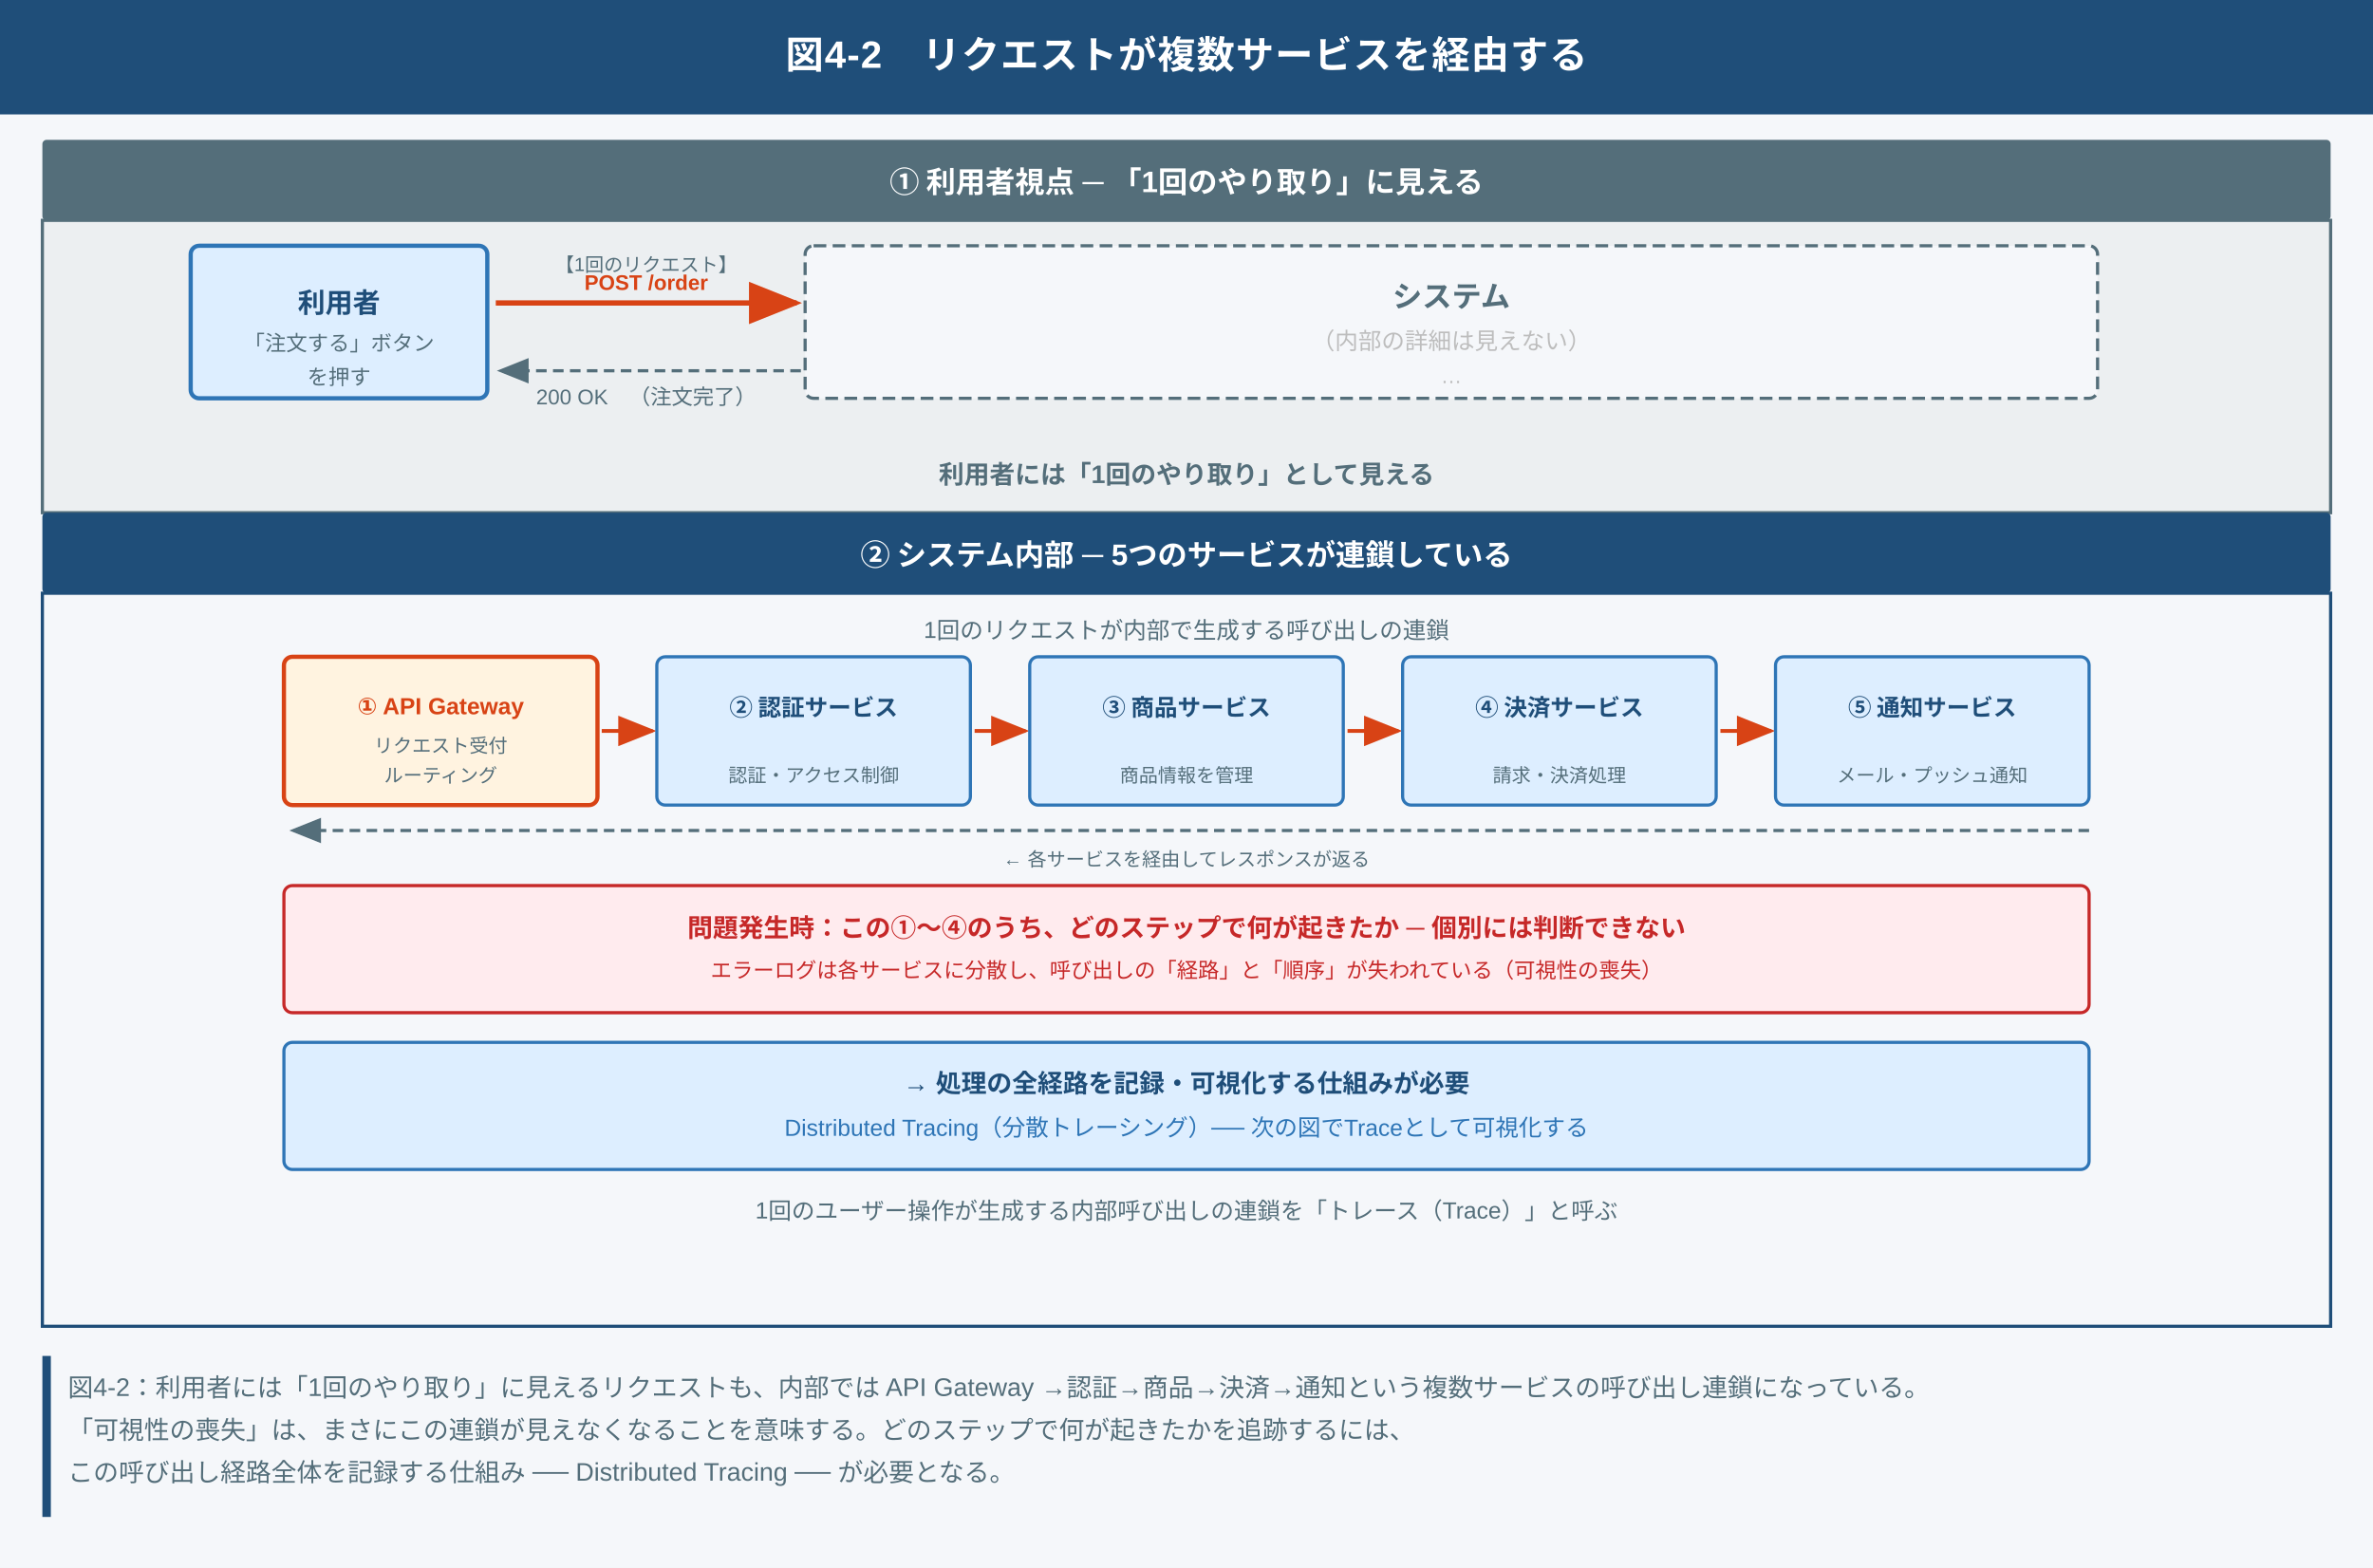
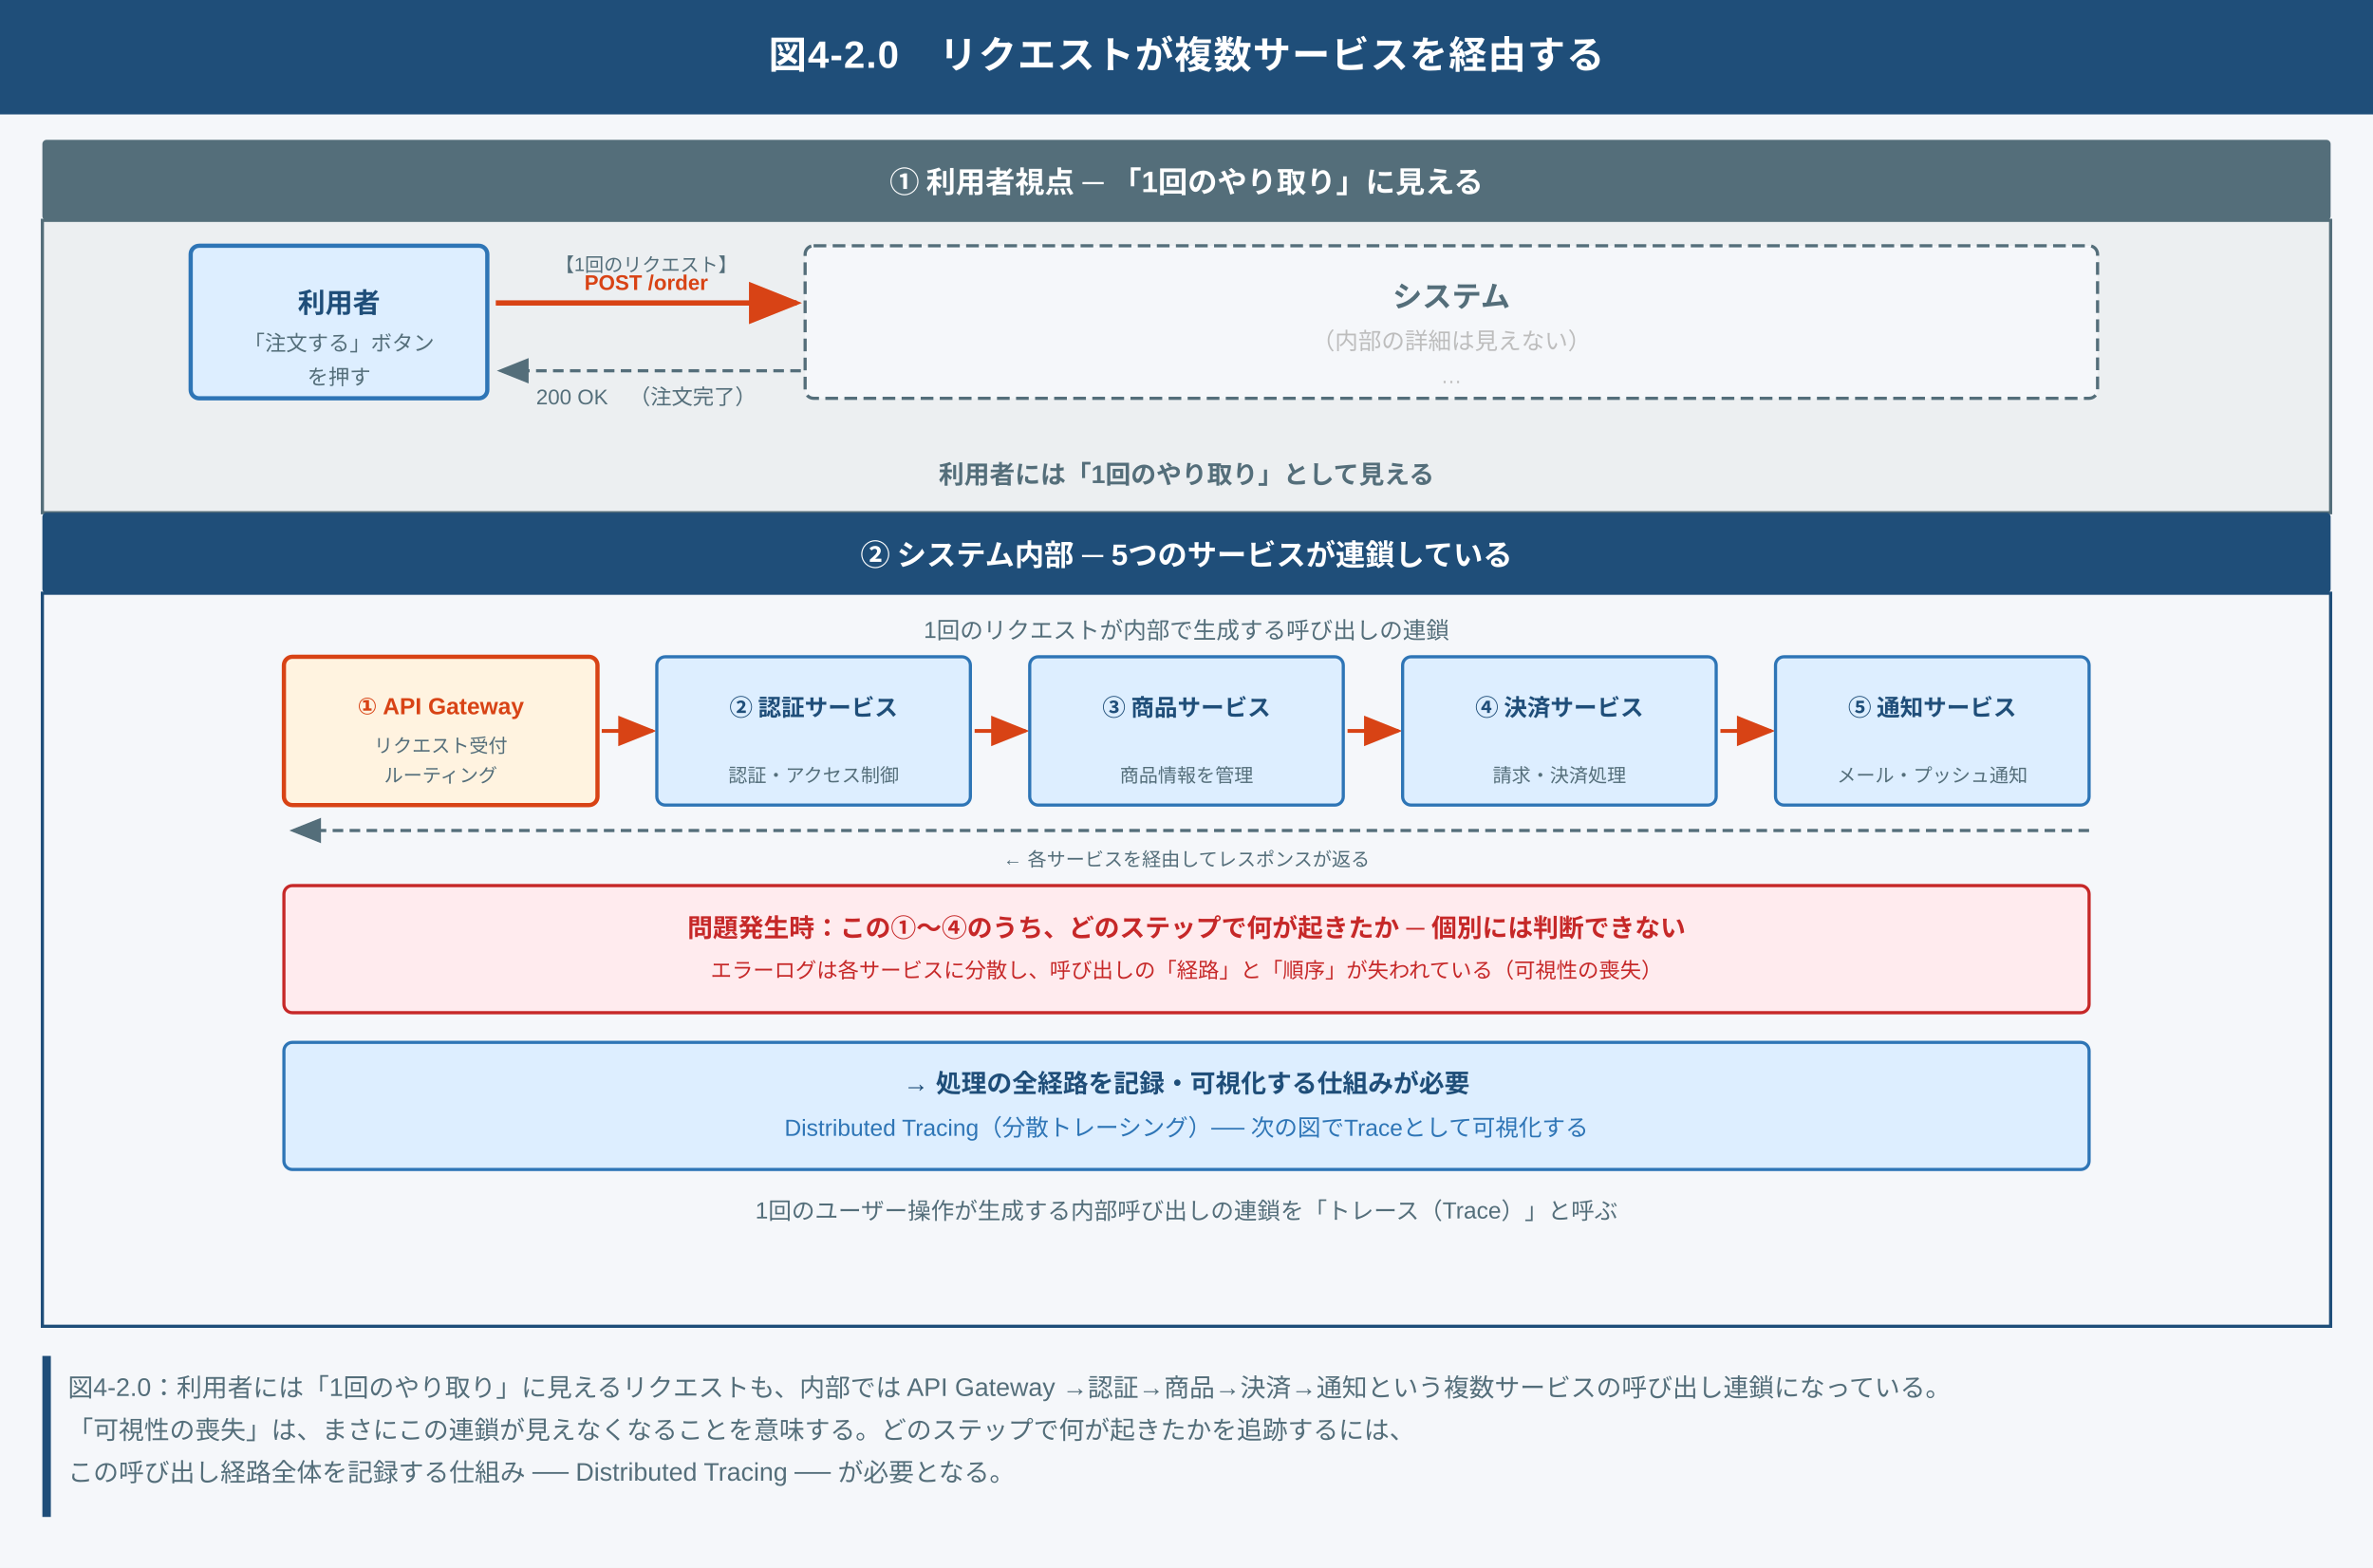
<svg xmlns="http://www.w3.org/2000/svg" viewBox="0 0 1120 740" width="1120" height="740" xml:lang="ja" font-family="'Meiryo','Yu Gothic','Hiragino Sans','MS Gothic',Arial,sans-serif">
  <defs>
    <marker id="arr-flow" viewBox="0 0 10 8" markerWidth="10" markerHeight="8" refX="9" refY="4" orient="auto">
      <polygon points="0,0 10,4 0,8" fill="#D84315" />
    </marker>
    <marker id="arr-gray" viewBox="0 0 10 8" markerWidth="10" markerHeight="8" refX="9" refY="4" orient="auto">
      <polygon points="0,0 10,4 0,8" fill="#546E7A" />
    </marker>
    <marker id="arr-blue" viewBox="0 0 10 8" markerWidth="10" markerHeight="8" refX="9" refY="4" orient="auto">
      <polygon points="0,0 10,4 0,8" fill="#2E75B6" />
    </marker>
    <marker id="arr-red" viewBox="0 0 10 8" markerWidth="10" markerHeight="8" refX="9" refY="4" orient="auto">
      <polygon points="0,0 10,4 0,8" fill="#C62828" />
    </marker>
  </defs>
  <rect width="1120" height="740" fill="#F5F7FA" />
  <g id="g-title">
    <rect x="0" y="0" width="1120" height="54" fill="#1F4E79" />
    <text x="560" y="26" text-anchor="middle" dominant-baseline="middle" fill="#FFFFFF" font-size="18" font-weight="bold" letter-spacing="0.5">
-       図4-2　リクエストが複数サービスを経由する
+       図4-2.0　リクエストが複数サービスを経由する
    </text>
  </g>
  <g id="g-zone1-header">
    <rect x="20" y="66" width="1080" height="38" fill="#546E7A" rx="2" />
    <text x="560" y="86" text-anchor="middle" dominant-baseline="middle" fill="#FFFFFF" font-size="14" font-weight="bold">
      ① 利用者視点 ─ 「1回のやり取り」に見える
    </text>
  </g>
  <g id="g-zone1-body">
    <rect x="20" y="104" width="1080" height="138" fill="#ECEFF1" stroke="#546E7A" stroke-width="1.5" />
    <g id="g-user-box">
      <rect x="90" y="116" width="140" height="72" fill="#DDEEFF" stroke="#2E75B6" stroke-width="2" rx="4" />
      <text x="160" y="143" text-anchor="middle" dominant-baseline="middle" fill="#1F4E79" font-size="13" font-weight="bold">利用者</text>
      <text x="160" y="162" text-anchor="middle" dominant-baseline="middle" fill="#546E7A" font-size="10">「注文する」ボタン</text>
      <text x="160" y="178" text-anchor="middle" dominant-baseline="middle" fill="#546E7A" font-size="10">を押す</text>
    </g>
    <g id="g-req-arrow">
      <line x1="234" y1="143" x2="376" y2="143" stroke="#D84315" stroke-width="2.5" marker-end="url(#arr-flow)" />
      <text x="305" y="134" text-anchor="middle" dominant-baseline="middle" fill="#D84315" font-size="10" font-weight="bold">POST /order</text>
      <text x="305" y="125" text-anchor="middle" dominant-baseline="middle" fill="#546E7A" font-size="9">【1回のリクエスト】</text>
    </g>
    <g id="g-system-box">
      <rect x="380" y="116" width="610" height="72" fill="#F5F7FA" stroke="#546E7A" stroke-width="1.5" stroke-dasharray="6,3" rx="4" />
      <text x="685" y="140" text-anchor="middle" dominant-baseline="middle" fill="#546E7A" font-size="14" font-weight="bold">システム</text>
      <text x="685" y="161" text-anchor="middle" dominant-baseline="middle" fill="#BDBDBD" font-size="11">（内部の詳細は見えない）</text>
      <text x="685" y="178" text-anchor="middle" dominant-baseline="middle" fill="#BDBDBD" font-size="10">…</text>
    </g>
    <g id="g-res-arrow">
      <line x1="378" y1="175" x2="236" y2="175" stroke="#546E7A" stroke-width="1.5" stroke-dasharray="5,3" marker-end="url(#arr-gray)" />
      <text x="305" y="188" text-anchor="middle" dominant-baseline="middle" fill="#546E7A" font-size="10">200 OK　（注文完了）</text>
    </g>
    <g id="g-zone1-note">
      <text x="560" y="224" text-anchor="middle" dominant-baseline="middle" fill="#546E7A" font-size="12" font-weight="bold">
        利用者には「1回のやり取り」として見える
      </text>
    </g>
  </g>
  <g id="g-zone2-header">
    <rect x="20" y="242" width="1080" height="38" fill="#1F4E79" rx="2" />
    <text x="560" y="262" text-anchor="middle" dominant-baseline="middle" fill="#FFFFFF" font-size="14" font-weight="bold">
      ② システム内部 ─ 5つのサービスが連鎖している
    </text>
  </g>
  <g id="g-zone2-body">
    <rect x="20" y="280" width="1080" height="346" fill="#F5F7FA" stroke="#1F4E79" stroke-width="1.5" />
    <g id="g-chain-label">
      <text x="560" y="298" text-anchor="middle" dominant-baseline="middle" fill="#546E7A" font-size="11">
        1回のリクエストが内部で生成する呼び出しの連鎖
      </text>
    </g>
    <g id="g-svc-1">
      <rect x="134" y="310" width="148" height="70" fill="#FFF3E0" stroke="#D84315" stroke-width="2" rx="4" />
      <text x="208" y="334" text-anchor="middle" dominant-baseline="middle" fill="#D84315" font-size="11" font-weight="bold">① API Gateway</text>
      <text x="208" y="352" text-anchor="middle" dominant-baseline="middle" fill="#546E7A" font-size="9">リクエスト受付</text>
      <text x="208" y="366" text-anchor="middle" dominant-baseline="middle" fill="#546E7A" font-size="9">ルーティング</text>
    </g>
    <g id="g-call-1">
      <line x1="284" y1="345" x2="308" y2="345" stroke="#D84315" stroke-width="1.8" marker-end="url(#arr-flow)" />
    </g>
    <g id="g-svc-2">
      <rect x="310" y="310" width="148" height="70" fill="#DDEEFF" stroke="#2E75B6" stroke-width="1.5" rx="4" />
      <text x="384" y="334" text-anchor="middle" dominant-baseline="middle" fill="#1F4E79" font-size="11" font-weight="bold">② 認証サービス</text>
      <text x="384" y="366" text-anchor="middle" dominant-baseline="middle" fill="#546E7A" font-size="9">認証・アクセス制御</text>
    </g>
    <g id="g-call-2">
      <line x1="460" y1="345" x2="484" y2="345" stroke="#D84315" stroke-width="1.8" marker-end="url(#arr-flow)" />
    </g>
    <g id="g-svc-3">
      <rect x="486" y="310" width="148" height="70" fill="#DDEEFF" stroke="#2E75B6" stroke-width="1.5" rx="4" />
      <text x="560" y="334" text-anchor="middle" dominant-baseline="middle" fill="#1F4E79" font-size="11" font-weight="bold">③ 商品サービス</text>
      <text x="560" y="366" text-anchor="middle" dominant-baseline="middle" fill="#546E7A" font-size="9">商品情報を管理</text>
    </g>
    <g id="g-call-3">
      <line x1="636" y1="345" x2="660" y2="345" stroke="#D84315" stroke-width="1.8" marker-end="url(#arr-flow)" />
    </g>
    <g id="g-svc-4">
      <rect x="662" y="310" width="148" height="70" fill="#DDEEFF" stroke="#2E75B6" stroke-width="1.5" rx="4" />
      <text x="736" y="334" text-anchor="middle" dominant-baseline="middle" fill="#1F4E79" font-size="11" font-weight="bold">④ 決済サービス</text>
      <text x="736" y="366" text-anchor="middle" dominant-baseline="middle" fill="#546E7A" font-size="9">請求・決済処理</text>
    </g>
    <g id="g-call-4">
      <line x1="812" y1="345" x2="836" y2="345" stroke="#D84315" stroke-width="1.8" marker-end="url(#arr-flow)" />
    </g>
    <g id="g-svc-5">
      <rect x="838" y="310" width="148" height="70" fill="#DDEEFF" stroke="#2E75B6" stroke-width="1.5" rx="4" />
      <text x="912" y="334" text-anchor="middle" dominant-baseline="middle" fill="#1F4E79" font-size="11" font-weight="bold">⑤ 通知サービス</text>
      <text x="912" y="366" text-anchor="middle" dominant-baseline="middle" fill="#546E7A" font-size="9">メール・プッシュ通知</text>
    </g>
    <g id="g-return-arrows">
      <line x1="986" y1="392" x2="138" y2="392" stroke="#546E7A" stroke-width="1.5" stroke-dasharray="5,3" marker-end="url(#arr-gray)" />
      <text x="560" y="406" text-anchor="middle" dominant-baseline="middle" fill="#546E7A" font-size="9">
        ← 各サービスを経由してレスポンスが返る
      </text>
    </g>
    <g id="g-problem-box">
      <rect x="134" y="418" width="852" height="60" fill="#FFEBEE" stroke="#C62828" stroke-width="1.5" rx="4" />
      <text x="560" y="438" text-anchor="middle" dominant-baseline="middle" fill="#C62828" font-size="12" font-weight="bold">
        問題発生時：この①〜④のうち、どのステップで何が起きたか ─ 個別には判断できない
      </text>
      <text x="560" y="458" text-anchor="middle" dominant-baseline="middle" fill="#C62828" font-size="10">
        エラーログは各サービスに分散し、呼び出しの「経路」と「順序」が失われている（可視性の喪失）
      </text>
    </g>
    <g id="g-tracing-note">
      <rect x="134" y="492" width="852" height="60" fill="#DDEEFF" stroke="#2E75B6" stroke-width="1.5" rx="4" />
      <text x="560" y="512" text-anchor="middle" dominant-baseline="middle" fill="#1F4E79" font-size="12" font-weight="bold">
        → 処理の全経路を記録・可視化する仕組みが必要
      </text>
      <text x="560" y="533" text-anchor="middle" dominant-baseline="middle" fill="#2E75B6" font-size="11">
        Distributed Tracing（分散トレーシング）── 次の図でTraceとして可視化する
      </text>
    </g>
    <g id="g-zone2-note">
      <text x="560" y="572" text-anchor="middle" dominant-baseline="middle" fill="#546E7A" font-size="11">
        1回のユーザー操作が生成する内部呼び出しの連鎖を「トレース（Trace）」と呼ぶ
      </text>
    </g>
  </g>
  <g id="g-caption">
    <rect x="20" y="640" width="4" height="76" fill="#1F4E79" />
    <text x="32" y="655" dominant-baseline="middle" fill="#546E7A" font-size="12">
-       図4-2：利用者には「1回のやり取り」に見えるリクエストも、内部では API Gateway →認証→商品→決済→通知という複数サービスの呼び出し連鎖になっている。
+       図4-2.0：利用者には「1回のやり取り」に見えるリクエストも、内部では API Gateway →認証→商品→決済→通知という複数サービスの呼び出し連鎖になっている。
    </text>
    <text x="32" y="675" dominant-baseline="middle" fill="#546E7A" font-size="12">
      「可視性の喪失」は、まさにこの連鎖が見えなくなることを意味する。どのステップで何が起きたかを追跡するには、
    </text>
    <text x="32" y="695" dominant-baseline="middle" fill="#546E7A" font-size="12">
      この呼び出し経路全体を記録する仕組み ── Distributed Tracing ── が必要となる。
    </text>
  </g>
</svg>
